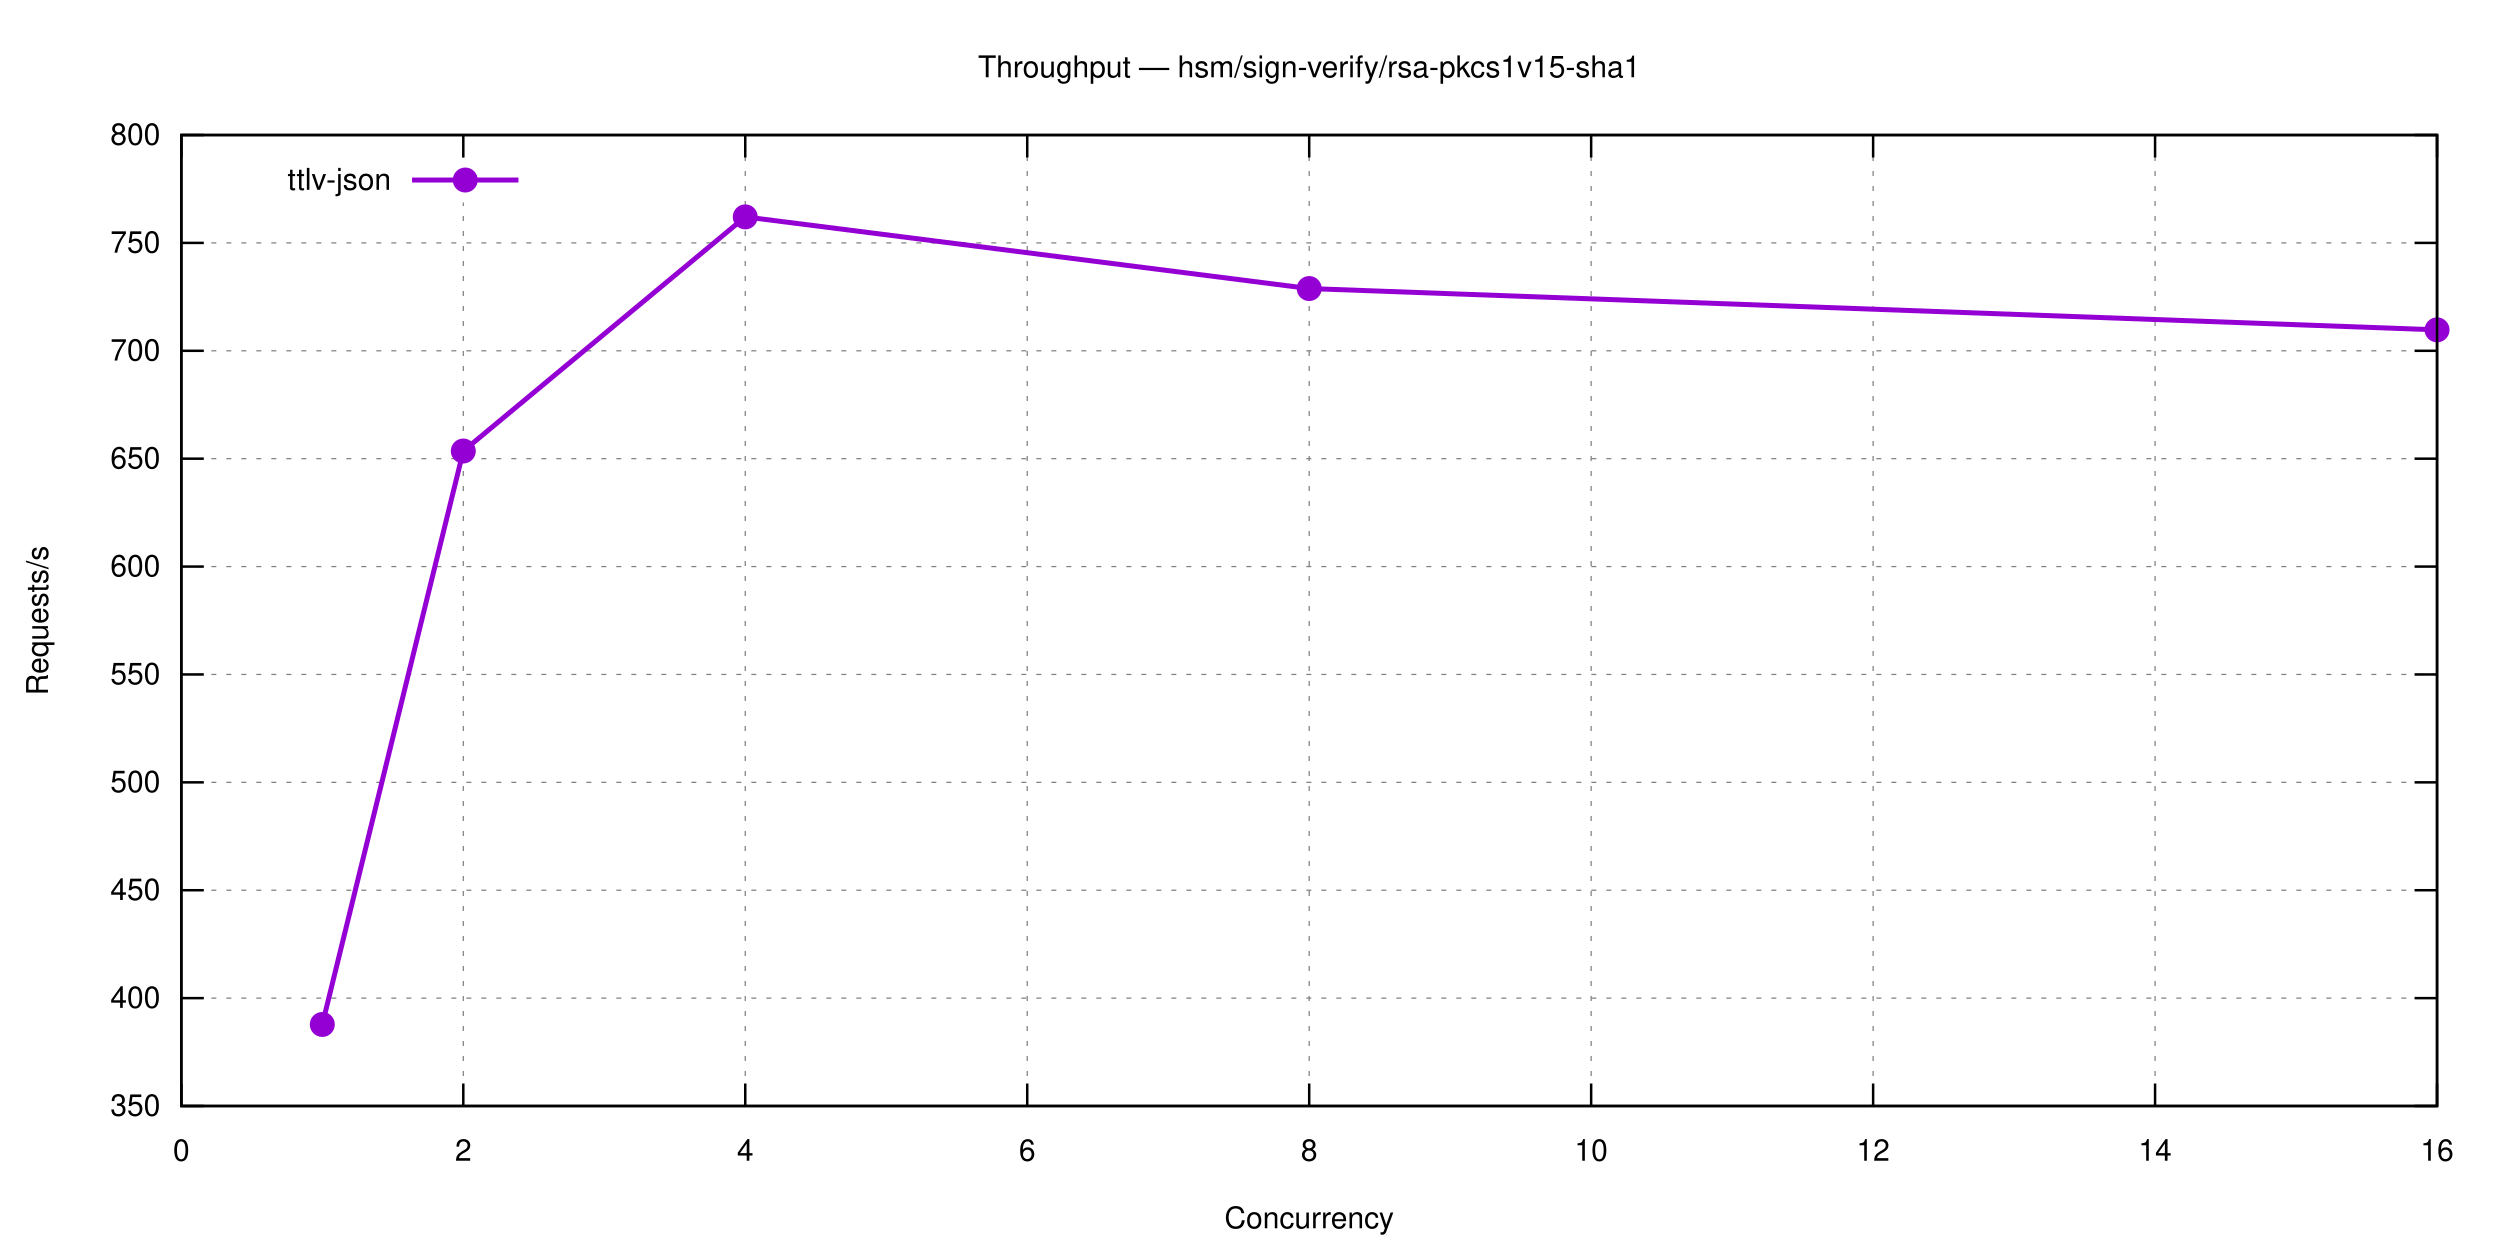
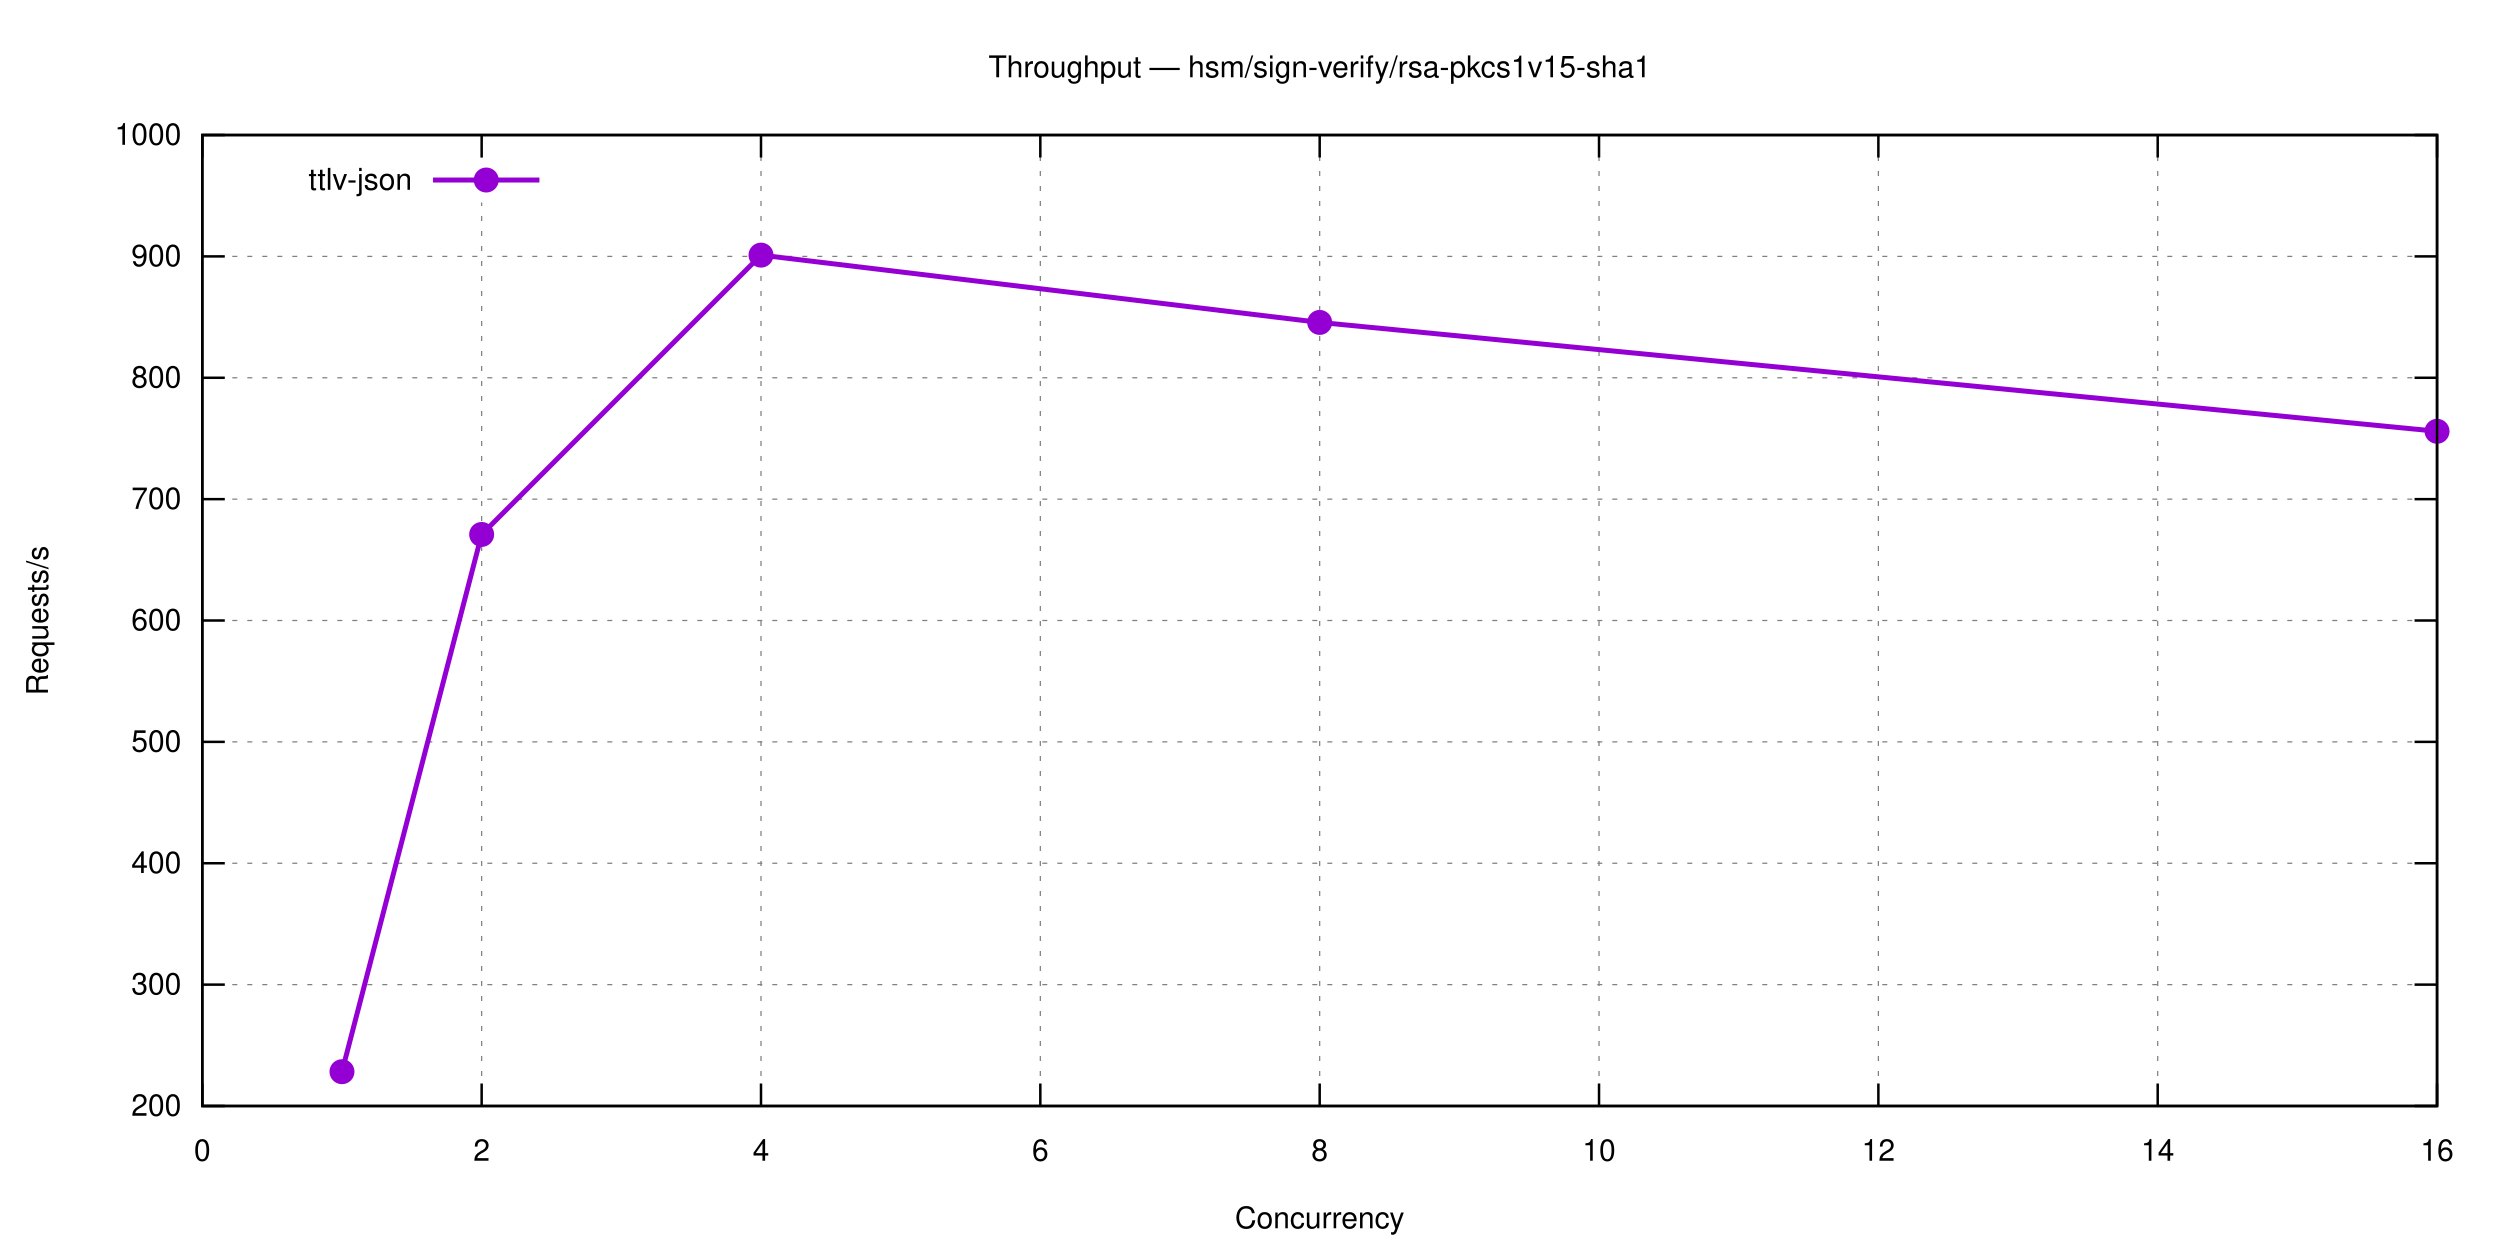
<svg xmlns="http://www.w3.org/2000/svg" xmlns:xlink="http://www.w3.org/1999/xlink" width="1000" height="500" viewBox="0 0 1000 500">
  <g id="gnuplot_canvas">
    <rect x="0" y="0" width="1000" height="500" fill="none" />
    <defs>
      <circle id="gpDot" r="0.5" stroke-width="0.5" stroke="currentColor" />
      <path id="gpPt0" stroke-width="0.222" stroke="currentColor" d="M-1,0 h2 M0,-1 v2" />
      <path id="gpPt1" stroke-width="0.222" stroke="currentColor" d="M-1,-1 L1,1 M1,-1 L-1,1" />
      <path id="gpPt2" stroke-width="0.222" stroke="currentColor" d="M-1,0 L1,0 M0,-1 L0,1 M-1,-1 L1,1 M-1,1 L1,-1" />
      <rect id="gpPt3" stroke-width="0.222" stroke="currentColor" x="-1" y="-1" width="2" height="2" />
      <rect id="gpPt4" stroke-width="0.222" stroke="currentColor" fill="currentColor" x="-1" y="-1" width="2" height="2" />
      <circle id="gpPt5" stroke-width="0.222" stroke="currentColor" cx="0" cy="0" r="1" />
      <use xlink:href="#gpPt5" id="gpPt6" fill="currentColor" stroke="none" />
      <path id="gpPt7" stroke-width="0.222" stroke="currentColor" d="M0,-1.33 L-1.33,0.67 L1.33,0.67 z" />
      <use xlink:href="#gpPt7" id="gpPt8" fill="currentColor" stroke="none" />
      <use xlink:href="#gpPt7" id="gpPt9" stroke="currentColor" transform="rotate(180)" />
      <use xlink:href="#gpPt9" id="gpPt10" fill="currentColor" stroke="none" />
      <use xlink:href="#gpPt3" id="gpPt11" stroke="currentColor" transform="rotate(45)" />
      <use xlink:href="#gpPt11" id="gpPt12" fill="currentColor" stroke="none" />
      <path id="gpPt13" stroke-width="0.222" stroke="currentColor" d="M0,1.330 L1.265,0.411 L0.782,-1.067 L-0.782,-1.076 L-1.265,0.411 z" />
      <use xlink:href="#gpPt13" id="gpPt14" fill="currentColor" stroke="none" />
      <filter id="textbox" filterUnits="objectBoundingBox" x="0" y="0" height="1" width="1">
        <feFlood flood-color="white" flood-opacity="1" result="bgnd" />
        <feComposite in="SourceGraphic" in2="bgnd" operator="atop" />
      </filter>
      <filter id="greybox" filterUnits="objectBoundingBox" x="0" y="0" height="1" width="1">
        <feFlood flood-color="lightgrey" flood-opacity="1" result="grey" />
        <feComposite in="SourceGraphic" in2="grey" operator="atop" />
      </filter>
    </defs>
    <g fill="none" color="white" stroke="currentColor" stroke-width="1.00" stroke-linecap="butt" stroke-linejoin="miter">
</g>
    <g fill="none" color="black" stroke="currentColor" stroke-width="1.00" stroke-linecap="butt" stroke-linejoin="miter">
</g>
    <g fill="none" color="black" stroke="black" stroke-width="0.50" stroke-linecap="butt" stroke-linejoin="miter">
</g>
    <g fill="none" color="gray" stroke="currentColor" stroke-width="0.50" stroke-linecap="butt" stroke-linejoin="miter">
-       <path stroke="gray" stroke-dasharray="2,4" class="gridline" d="M72.53,442.40 L974.82,442.40  " />
-     </g>
-     <g fill="none" color="gray" stroke="gray" stroke-width="1.00" stroke-linecap="butt" stroke-linejoin="miter">
- </g>
-     <g fill="none" color="black" stroke="currentColor" stroke-width="1.00" stroke-linecap="butt" stroke-linejoin="miter">
-       <path stroke="black" d="M72.53,442.40 L81.53,442.40 M974.82,442.40 L965.82,442.40  " />
-       <g transform="translate(64.14,446.30)" stroke="none" fill="black" font-family="Helvetica" font-size="12.00" text-anchor="end">
-         <text>
-           <tspan font-family="Helvetica"> 350</tspan>
-         </text>
-       </g>
-     </g>
-     <g fill="none" color="black" stroke="currentColor" stroke-width="1.00" stroke-linecap="butt" stroke-linejoin="miter">
- </g>
-     <g fill="none" color="black" stroke="black" stroke-width="0.50" stroke-linecap="butt" stroke-linejoin="miter">
- </g>
-     <g fill="none" color="gray" stroke="currentColor" stroke-width="0.50" stroke-linecap="butt" stroke-linejoin="miter">
-       <path stroke="gray" stroke-dasharray="2,4" class="gridline" d="M72.53,399.25 L974.82,399.25  " />
-     </g>
-     <g fill="none" color="gray" stroke="gray" stroke-width="1.00" stroke-linecap="butt" stroke-linejoin="miter">
- </g>
-     <g fill="none" color="black" stroke="currentColor" stroke-width="1.00" stroke-linecap="butt" stroke-linejoin="miter">
-       <path stroke="black" d="M72.53,399.25 L81.53,399.25 M974.82,399.25 L965.82,399.25  " />
-       <g transform="translate(64.14,403.15)" stroke="none" fill="black" font-family="Helvetica" font-size="12.00" text-anchor="end">
+       <path stroke="gray" stroke-dasharray="2,4" class="gridline" d="M80.92,442.40 L974.82,442.40  " />
+     </g>
+     <g fill="none" color="gray" stroke="gray" stroke-width="1.00" stroke-linecap="butt" stroke-linejoin="miter">
+ </g>
+     <g fill="none" color="black" stroke="currentColor" stroke-width="1.00" stroke-linecap="butt" stroke-linejoin="miter">
+       <path stroke="black" d="M80.92,442.40 L89.92,442.40 M974.82,442.40 L965.82,442.40  " />
+       <g transform="translate(72.53,446.30)" stroke="none" fill="black" font-family="Helvetica" font-size="12.00" text-anchor="end">
+         <text>
+           <tspan font-family="Helvetica"> 200</tspan>
+         </text>
+       </g>
+     </g>
+     <g fill="none" color="black" stroke="currentColor" stroke-width="1.00" stroke-linecap="butt" stroke-linejoin="miter">
+ </g>
+     <g fill="none" color="black" stroke="black" stroke-width="0.50" stroke-linecap="butt" stroke-linejoin="miter">
+ </g>
+     <g fill="none" color="gray" stroke="currentColor" stroke-width="0.50" stroke-linecap="butt" stroke-linejoin="miter">
+       <path stroke="gray" stroke-dasharray="2,4" class="gridline" d="M80.92,393.85 L974.82,393.85  " />
+     </g>
+     <g fill="none" color="gray" stroke="gray" stroke-width="1.00" stroke-linecap="butt" stroke-linejoin="miter">
+ </g>
+     <g fill="none" color="black" stroke="currentColor" stroke-width="1.00" stroke-linecap="butt" stroke-linejoin="miter">
+       <path stroke="black" d="M80.92,393.85 L89.92,393.85 M974.82,393.85 L965.82,393.85  " />
+       <g transform="translate(72.53,397.75)" stroke="none" fill="black" font-family="Helvetica" font-size="12.00" text-anchor="end">
+         <text>
+           <tspan font-family="Helvetica"> 300</tspan>
+         </text>
+       </g>
+     </g>
+     <g fill="none" color="black" stroke="currentColor" stroke-width="1.00" stroke-linecap="butt" stroke-linejoin="miter">
+ </g>
+     <g fill="none" color="black" stroke="black" stroke-width="0.50" stroke-linecap="butt" stroke-linejoin="miter">
+ </g>
+     <g fill="none" color="gray" stroke="currentColor" stroke-width="0.50" stroke-linecap="butt" stroke-linejoin="miter">
+       <path stroke="gray" stroke-dasharray="2,4" class="gridline" d="M80.92,345.30 L974.82,345.30  " />
+     </g>
+     <g fill="none" color="gray" stroke="gray" stroke-width="1.00" stroke-linecap="butt" stroke-linejoin="miter">
+ </g>
+     <g fill="none" color="black" stroke="currentColor" stroke-width="1.00" stroke-linecap="butt" stroke-linejoin="miter">
+       <path stroke="black" d="M80.92,345.30 L89.92,345.30 M974.82,345.30 L965.82,345.30  " />
+       <g transform="translate(72.53,349.20)" stroke="none" fill="black" font-family="Helvetica" font-size="12.00" text-anchor="end">
        <text>
          <tspan font-family="Helvetica"> 400</tspan>
        </text>
      </g>
    </g>
    <g fill="none" color="black" stroke="currentColor" stroke-width="1.00" stroke-linecap="butt" stroke-linejoin="miter">
</g>
    <g fill="none" color="black" stroke="black" stroke-width="0.50" stroke-linecap="butt" stroke-linejoin="miter">
</g>
    <g fill="none" color="gray" stroke="currentColor" stroke-width="0.50" stroke-linecap="butt" stroke-linejoin="miter">
-       <path stroke="gray" stroke-dasharray="2,4" class="gridline" d="M72.53,356.09 L974.82,356.09  " />
-     </g>
-     <g fill="none" color="gray" stroke="gray" stroke-width="1.00" stroke-linecap="butt" stroke-linejoin="miter">
- </g>
-     <g fill="none" color="black" stroke="currentColor" stroke-width="1.00" stroke-linecap="butt" stroke-linejoin="miter">
-       <path stroke="black" d="M72.53,356.09 L81.53,356.09 M974.82,356.09 L965.82,356.09  " />
-       <g transform="translate(64.14,359.99)" stroke="none" fill="black" font-family="Helvetica" font-size="12.00" text-anchor="end">
-         <text>
-           <tspan font-family="Helvetica"> 450</tspan>
-         </text>
-       </g>
-     </g>
-     <g fill="none" color="black" stroke="currentColor" stroke-width="1.00" stroke-linecap="butt" stroke-linejoin="miter">
- </g>
-     <g fill="none" color="black" stroke="black" stroke-width="0.50" stroke-linecap="butt" stroke-linejoin="miter">
- </g>
-     <g fill="none" color="gray" stroke="currentColor" stroke-width="0.50" stroke-linecap="butt" stroke-linejoin="miter">
-       <path stroke="gray" stroke-dasharray="2,4" class="gridline" d="M72.53,312.94 L974.82,312.94  " />
-     </g>
-     <g fill="none" color="gray" stroke="gray" stroke-width="1.00" stroke-linecap="butt" stroke-linejoin="miter">
- </g>
-     <g fill="none" color="black" stroke="currentColor" stroke-width="1.00" stroke-linecap="butt" stroke-linejoin="miter">
-       <path stroke="black" d="M72.53,312.94 L81.53,312.94 M974.82,312.94 L965.82,312.94  " />
-       <g transform="translate(64.14,316.84)" stroke="none" fill="black" font-family="Helvetica" font-size="12.00" text-anchor="end">
+       <path stroke="gray" stroke-dasharray="2,4" class="gridline" d="M80.92,296.75 L974.82,296.75  " />
+     </g>
+     <g fill="none" color="gray" stroke="gray" stroke-width="1.00" stroke-linecap="butt" stroke-linejoin="miter">
+ </g>
+     <g fill="none" color="black" stroke="currentColor" stroke-width="1.00" stroke-linecap="butt" stroke-linejoin="miter">
+       <path stroke="black" d="M80.92,296.75 L89.92,296.75 M974.82,296.75 L965.82,296.75  " />
+       <g transform="translate(72.53,300.65)" stroke="none" fill="black" font-family="Helvetica" font-size="12.00" text-anchor="end">
        <text>
          <tspan font-family="Helvetica"> 500</tspan>
        </text>
      </g>
    </g>
    <g fill="none" color="black" stroke="currentColor" stroke-width="1.00" stroke-linecap="butt" stroke-linejoin="miter">
</g>
    <g fill="none" color="black" stroke="black" stroke-width="0.50" stroke-linecap="butt" stroke-linejoin="miter">
</g>
    <g fill="none" color="gray" stroke="currentColor" stroke-width="0.50" stroke-linecap="butt" stroke-linejoin="miter">
-       <path stroke="gray" stroke-dasharray="2,4" class="gridline" d="M72.53,269.78 L974.82,269.78  " />
-     </g>
-     <g fill="none" color="gray" stroke="gray" stroke-width="1.00" stroke-linecap="butt" stroke-linejoin="miter">
- </g>
-     <g fill="none" color="black" stroke="currentColor" stroke-width="1.00" stroke-linecap="butt" stroke-linejoin="miter">
-       <path stroke="black" d="M72.53,269.78 L81.53,269.78 M974.82,269.78 L965.82,269.78  " />
-       <g transform="translate(64.14,273.68)" stroke="none" fill="black" font-family="Helvetica" font-size="12.00" text-anchor="end">
-         <text>
-           <tspan font-family="Helvetica"> 550</tspan>
-         </text>
-       </g>
-     </g>
-     <g fill="none" color="black" stroke="currentColor" stroke-width="1.00" stroke-linecap="butt" stroke-linejoin="miter">
- </g>
-     <g fill="none" color="black" stroke="black" stroke-width="0.50" stroke-linecap="butt" stroke-linejoin="miter">
- </g>
-     <g fill="none" color="gray" stroke="currentColor" stroke-width="0.50" stroke-linecap="butt" stroke-linejoin="miter">
-       <path stroke="gray" stroke-dasharray="2,4" class="gridline" d="M72.53,226.63 L974.82,226.63  " />
-     </g>
-     <g fill="none" color="gray" stroke="gray" stroke-width="1.00" stroke-linecap="butt" stroke-linejoin="miter">
- </g>
-     <g fill="none" color="black" stroke="currentColor" stroke-width="1.00" stroke-linecap="butt" stroke-linejoin="miter">
-       <path stroke="black" d="M72.53,226.63 L81.53,226.63 M974.82,226.63 L965.82,226.63  " />
-       <g transform="translate(64.14,230.53)" stroke="none" fill="black" font-family="Helvetica" font-size="12.00" text-anchor="end">
+       <path stroke="gray" stroke-dasharray="2,4" class="gridline" d="M80.92,248.20 L974.82,248.20  " />
+     </g>
+     <g fill="none" color="gray" stroke="gray" stroke-width="1.00" stroke-linecap="butt" stroke-linejoin="miter">
+ </g>
+     <g fill="none" color="black" stroke="currentColor" stroke-width="1.00" stroke-linecap="butt" stroke-linejoin="miter">
+       <path stroke="black" d="M80.92,248.20 L89.92,248.20 M974.82,248.20 L965.82,248.20  " />
+       <g transform="translate(72.53,252.10)" stroke="none" fill="black" font-family="Helvetica" font-size="12.00" text-anchor="end">
        <text>
          <tspan font-family="Helvetica"> 600</tspan>
        </text>
      </g>
    </g>
    <g fill="none" color="black" stroke="currentColor" stroke-width="1.00" stroke-linecap="butt" stroke-linejoin="miter">
</g>
    <g fill="none" color="black" stroke="black" stroke-width="0.50" stroke-linecap="butt" stroke-linejoin="miter">
</g>
    <g fill="none" color="gray" stroke="currentColor" stroke-width="0.50" stroke-linecap="butt" stroke-linejoin="miter">
-       <path stroke="gray" stroke-dasharray="2,4" class="gridline" d="M72.53,183.47 L974.82,183.47  " />
-     </g>
-     <g fill="none" color="gray" stroke="gray" stroke-width="1.00" stroke-linecap="butt" stroke-linejoin="miter">
- </g>
-     <g fill="none" color="black" stroke="currentColor" stroke-width="1.00" stroke-linecap="butt" stroke-linejoin="miter">
-       <path stroke="black" d="M72.53,183.47 L81.53,183.47 M974.82,183.47 L965.82,183.47  " />
-       <g transform="translate(64.14,187.37)" stroke="none" fill="black" font-family="Helvetica" font-size="12.00" text-anchor="end">
-         <text>
-           <tspan font-family="Helvetica"> 650</tspan>
-         </text>
-       </g>
-     </g>
-     <g fill="none" color="black" stroke="currentColor" stroke-width="1.00" stroke-linecap="butt" stroke-linejoin="miter">
- </g>
-     <g fill="none" color="black" stroke="black" stroke-width="0.50" stroke-linecap="butt" stroke-linejoin="miter">
- </g>
-     <g fill="none" color="gray" stroke="currentColor" stroke-width="0.50" stroke-linecap="butt" stroke-linejoin="miter">
-       <path stroke="gray" stroke-dasharray="2,4" class="gridline" d="M72.53,140.32 L974.82,140.32  " />
-     </g>
-     <g fill="none" color="gray" stroke="gray" stroke-width="1.00" stroke-linecap="butt" stroke-linejoin="miter">
- </g>
-     <g fill="none" color="black" stroke="currentColor" stroke-width="1.00" stroke-linecap="butt" stroke-linejoin="miter">
-       <path stroke="black" d="M72.53,140.32 L81.53,140.32 M974.82,140.32 L965.82,140.32  " />
-       <g transform="translate(64.14,144.22)" stroke="none" fill="black" font-family="Helvetica" font-size="12.00" text-anchor="end">
+       <path stroke="gray" stroke-dasharray="2,4" class="gridline" d="M80.92,199.66 L974.82,199.66  " />
+     </g>
+     <g fill="none" color="gray" stroke="gray" stroke-width="1.00" stroke-linecap="butt" stroke-linejoin="miter">
+ </g>
+     <g fill="none" color="black" stroke="currentColor" stroke-width="1.00" stroke-linecap="butt" stroke-linejoin="miter">
+       <path stroke="black" d="M80.92,199.66 L89.92,199.66 M974.82,199.66 L965.82,199.66  " />
+       <g transform="translate(72.53,203.56)" stroke="none" fill="black" font-family="Helvetica" font-size="12.00" text-anchor="end">
        <text>
          <tspan font-family="Helvetica"> 700</tspan>
        </text>
      </g>
    </g>
    <g fill="none" color="black" stroke="currentColor" stroke-width="1.00" stroke-linecap="butt" stroke-linejoin="miter">
</g>
    <g fill="none" color="black" stroke="black" stroke-width="0.50" stroke-linecap="butt" stroke-linejoin="miter">
</g>
    <g fill="none" color="gray" stroke="currentColor" stroke-width="0.50" stroke-linecap="butt" stroke-linejoin="miter">
-       <path stroke="gray" stroke-dasharray="2,4" class="gridline" d="M72.53,97.16 L974.82,97.16  " />
-     </g>
-     <g fill="none" color="gray" stroke="gray" stroke-width="1.00" stroke-linecap="butt" stroke-linejoin="miter">
- </g>
-     <g fill="none" color="black" stroke="currentColor" stroke-width="1.00" stroke-linecap="butt" stroke-linejoin="miter">
-       <path stroke="black" d="M72.53,97.16 L81.53,97.16 M974.82,97.16 L965.82,97.16  " />
-       <g transform="translate(64.14,101.06)" stroke="none" fill="black" font-family="Helvetica" font-size="12.00" text-anchor="end">
-         <text>
-           <tspan font-family="Helvetica"> 750</tspan>
-         </text>
-       </g>
-     </g>
-     <g fill="none" color="black" stroke="currentColor" stroke-width="1.00" stroke-linecap="butt" stroke-linejoin="miter">
- </g>
-     <g fill="none" color="black" stroke="black" stroke-width="0.50" stroke-linecap="butt" stroke-linejoin="miter">
- </g>
-     <g fill="none" color="gray" stroke="currentColor" stroke-width="0.50" stroke-linecap="butt" stroke-linejoin="miter">
-       <path stroke="gray" stroke-dasharray="2,4" class="gridline" d="M72.53,54.01 L974.82,54.01  " />
-     </g>
-     <g fill="none" color="gray" stroke="gray" stroke-width="1.00" stroke-linecap="butt" stroke-linejoin="miter">
- </g>
-     <g fill="none" color="black" stroke="currentColor" stroke-width="1.00" stroke-linecap="butt" stroke-linejoin="miter">
-       <path stroke="black" d="M72.53,54.01 L81.53,54.01 M974.82,54.01 L965.82,54.01  " />
-       <g transform="translate(64.14,57.91)" stroke="none" fill="black" font-family="Helvetica" font-size="12.00" text-anchor="end">
+       <path stroke="gray" stroke-dasharray="2,4" class="gridline" d="M80.92,151.11 L974.82,151.11  " />
+     </g>
+     <g fill="none" color="gray" stroke="gray" stroke-width="1.00" stroke-linecap="butt" stroke-linejoin="miter">
+ </g>
+     <g fill="none" color="black" stroke="currentColor" stroke-width="1.00" stroke-linecap="butt" stroke-linejoin="miter">
+       <path stroke="black" d="M80.92,151.11 L89.92,151.11 M974.82,151.11 L965.82,151.11  " />
+       <g transform="translate(72.53,155.01)" stroke="none" fill="black" font-family="Helvetica" font-size="12.00" text-anchor="end">
        <text>
          <tspan font-family="Helvetica"> 800</tspan>
        </text>
      </g>
    </g>
    <g fill="none" color="black" stroke="currentColor" stroke-width="1.00" stroke-linecap="butt" stroke-linejoin="miter">
</g>
    <g fill="none" color="black" stroke="black" stroke-width="0.50" stroke-linecap="butt" stroke-linejoin="miter">
</g>
    <g fill="none" color="gray" stroke="currentColor" stroke-width="0.50" stroke-linecap="butt" stroke-linejoin="miter">
-       <path stroke="gray" stroke-dasharray="2,4" class="gridline" d="M72.53,442.40 L72.53,54.01  " />
-     </g>
-     <g fill="none" color="gray" stroke="gray" stroke-width="1.00" stroke-linecap="butt" stroke-linejoin="miter">
- </g>
-     <g fill="none" color="black" stroke="currentColor" stroke-width="1.00" stroke-linecap="butt" stroke-linejoin="miter">
-       <path stroke="black" d="M72.53,442.40 L72.53,433.40 M72.53,54.01 L72.53,63.01  " />
-       <g transform="translate(72.53,464.30)" stroke="none" fill="black" font-family="Helvetica" font-size="12.00" text-anchor="middle">
+       <path stroke="gray" stroke-dasharray="2,4" class="gridline" d="M80.92,102.56 L974.82,102.56  " />
+     </g>
+     <g fill="none" color="gray" stroke="gray" stroke-width="1.00" stroke-linecap="butt" stroke-linejoin="miter">
+ </g>
+     <g fill="none" color="black" stroke="currentColor" stroke-width="1.00" stroke-linecap="butt" stroke-linejoin="miter">
+       <path stroke="black" d="M80.92,102.56 L89.92,102.56 M974.82,102.56 L965.82,102.56  " />
+       <g transform="translate(72.53,106.46)" stroke="none" fill="black" font-family="Helvetica" font-size="12.00" text-anchor="end">
+         <text>
+           <tspan font-family="Helvetica"> 900</tspan>
+         </text>
+       </g>
+     </g>
+     <g fill="none" color="black" stroke="currentColor" stroke-width="1.00" stroke-linecap="butt" stroke-linejoin="miter">
+ </g>
+     <g fill="none" color="black" stroke="black" stroke-width="0.50" stroke-linecap="butt" stroke-linejoin="miter">
+ </g>
+     <g fill="none" color="gray" stroke="currentColor" stroke-width="0.50" stroke-linecap="butt" stroke-linejoin="miter">
+       <path stroke="gray" stroke-dasharray="2,4" class="gridline" d="M80.92,54.01 L974.82,54.01  " />
+     </g>
+     <g fill="none" color="gray" stroke="gray" stroke-width="1.00" stroke-linecap="butt" stroke-linejoin="miter">
+ </g>
+     <g fill="none" color="black" stroke="currentColor" stroke-width="1.00" stroke-linecap="butt" stroke-linejoin="miter">
+       <path stroke="black" d="M80.92,54.01 L89.92,54.01 M974.82,54.01 L965.82,54.01  " />
+       <g transform="translate(72.53,57.91)" stroke="none" fill="black" font-family="Helvetica" font-size="12.00" text-anchor="end">
+         <text>
+           <tspan font-family="Helvetica"> 1000</tspan>
+         </text>
+       </g>
+     </g>
+     <g fill="none" color="black" stroke="currentColor" stroke-width="1.00" stroke-linecap="butt" stroke-linejoin="miter">
+ </g>
+     <g fill="none" color="black" stroke="black" stroke-width="0.50" stroke-linecap="butt" stroke-linejoin="miter">
+ </g>
+     <g fill="none" color="gray" stroke="currentColor" stroke-width="0.50" stroke-linecap="butt" stroke-linejoin="miter">
+       <path stroke="gray" stroke-dasharray="2,4" class="gridline" d="M80.92,442.40 L80.92,54.01  " />
+     </g>
+     <g fill="none" color="gray" stroke="gray" stroke-width="1.00" stroke-linecap="butt" stroke-linejoin="miter">
+ </g>
+     <g fill="none" color="black" stroke="currentColor" stroke-width="1.00" stroke-linecap="butt" stroke-linejoin="miter">
+       <path stroke="black" d="M80.92,442.40 L80.92,433.40 M80.92,54.01 L80.92,63.01  " />
+       <g transform="translate(80.92,464.30)" stroke="none" fill="black" font-family="Helvetica" font-size="12.00" text-anchor="middle">
        <text>
          <tspan font-family="Helvetica"> 0</tspan>
        </text>
      </g>
    </g>
    <g fill="none" color="black" stroke="currentColor" stroke-width="1.00" stroke-linecap="butt" stroke-linejoin="miter">
</g>
    <g fill="none" color="black" stroke="black" stroke-width="0.50" stroke-linecap="butt" stroke-linejoin="miter">
</g>
    <g fill="none" color="gray" stroke="currentColor" stroke-width="0.50" stroke-linecap="butt" stroke-linejoin="miter">
-       <path stroke="gray" stroke-dasharray="2,4" class="gridline" d="M185.32,442.40 L185.32,81.01 M185.32,63.01 L185.32,54.01  " />
-     </g>
-     <g fill="none" color="gray" stroke="gray" stroke-width="1.00" stroke-linecap="butt" stroke-linejoin="miter">
- </g>
-     <g fill="none" color="black" stroke="currentColor" stroke-width="1.00" stroke-linecap="butt" stroke-linejoin="miter">
-       <path stroke="black" d="M185.32,442.40 L185.32,433.40 M185.32,54.01 L185.32,63.01  " />
-       <g transform="translate(185.32,464.30)" stroke="none" fill="black" font-family="Helvetica" font-size="12.00" text-anchor="middle">
+       <path stroke="gray" stroke-dasharray="2,4" class="gridline" d="M192.66,442.40 L192.66,81.01 M192.66,63.01 L192.66,54.01  " />
+     </g>
+     <g fill="none" color="gray" stroke="gray" stroke-width="1.00" stroke-linecap="butt" stroke-linejoin="miter">
+ </g>
+     <g fill="none" color="black" stroke="currentColor" stroke-width="1.00" stroke-linecap="butt" stroke-linejoin="miter">
+       <path stroke="black" d="M192.66,442.40 L192.66,433.40 M192.66,54.01 L192.66,63.01  " />
+       <g transform="translate(192.66,464.30)" stroke="none" fill="black" font-family="Helvetica" font-size="12.00" text-anchor="middle">
        <text>
          <tspan font-family="Helvetica"> 2</tspan>
        </text>
      </g>
    </g>
    <g fill="none" color="black" stroke="currentColor" stroke-width="1.00" stroke-linecap="butt" stroke-linejoin="miter">
</g>
    <g fill="none" color="black" stroke="black" stroke-width="0.50" stroke-linecap="butt" stroke-linejoin="miter">
</g>
    <g fill="none" color="gray" stroke="currentColor" stroke-width="0.50" stroke-linecap="butt" stroke-linejoin="miter">
-       <path stroke="gray" stroke-dasharray="2,4" class="gridline" d="M298.10,442.40 L298.10,54.01  " />
-     </g>
-     <g fill="none" color="gray" stroke="gray" stroke-width="1.00" stroke-linecap="butt" stroke-linejoin="miter">
- </g>
-     <g fill="none" color="black" stroke="currentColor" stroke-width="1.00" stroke-linecap="butt" stroke-linejoin="miter">
-       <path stroke="black" d="M298.10,442.40 L298.10,433.40 M298.10,54.01 L298.10,63.01  " />
-       <g transform="translate(298.10,464.30)" stroke="none" fill="black" font-family="Helvetica" font-size="12.00" text-anchor="middle">
+       <path stroke="gray" stroke-dasharray="2,4" class="gridline" d="M304.40,442.40 L304.40,54.01  " />
+     </g>
+     <g fill="none" color="gray" stroke="gray" stroke-width="1.00" stroke-linecap="butt" stroke-linejoin="miter">
+ </g>
+     <g fill="none" color="black" stroke="currentColor" stroke-width="1.00" stroke-linecap="butt" stroke-linejoin="miter">
+       <path stroke="black" d="M304.40,442.40 L304.40,433.40 M304.40,54.01 L304.40,63.01  " />
+       <g transform="translate(304.40,464.30)" stroke="none" fill="black" font-family="Helvetica" font-size="12.00" text-anchor="middle">
        <text>
          <tspan font-family="Helvetica"> 4</tspan>
        </text>
      </g>
    </g>
    <g fill="none" color="black" stroke="currentColor" stroke-width="1.00" stroke-linecap="butt" stroke-linejoin="miter">
</g>
    <g fill="none" color="black" stroke="black" stroke-width="0.50" stroke-linecap="butt" stroke-linejoin="miter">
</g>
    <g fill="none" color="gray" stroke="currentColor" stroke-width="0.50" stroke-linecap="butt" stroke-linejoin="miter">
-       <path stroke="gray" stroke-dasharray="2,4" class="gridline" d="M410.89,442.40 L410.89,54.01  " />
-     </g>
-     <g fill="none" color="gray" stroke="gray" stroke-width="1.00" stroke-linecap="butt" stroke-linejoin="miter">
- </g>
-     <g fill="none" color="black" stroke="currentColor" stroke-width="1.00" stroke-linecap="butt" stroke-linejoin="miter">
-       <path stroke="black" d="M410.89,442.40 L410.89,433.40 M410.89,54.01 L410.89,63.01  " />
-       <g transform="translate(410.89,464.30)" stroke="none" fill="black" font-family="Helvetica" font-size="12.00" text-anchor="middle">
+       <path stroke="gray" stroke-dasharray="2,4" class="gridline" d="M416.13,442.40 L416.13,54.01  " />
+     </g>
+     <g fill="none" color="gray" stroke="gray" stroke-width="1.00" stroke-linecap="butt" stroke-linejoin="miter">
+ </g>
+     <g fill="none" color="black" stroke="currentColor" stroke-width="1.00" stroke-linecap="butt" stroke-linejoin="miter">
+       <path stroke="black" d="M416.13,442.40 L416.13,433.40 M416.13,54.01 L416.13,63.01  " />
+       <g transform="translate(416.13,464.30)" stroke="none" fill="black" font-family="Helvetica" font-size="12.00" text-anchor="middle">
        <text>
          <tspan font-family="Helvetica"> 6</tspan>
        </text>
      </g>
    </g>
    <g fill="none" color="black" stroke="currentColor" stroke-width="1.00" stroke-linecap="butt" stroke-linejoin="miter">
</g>
    <g fill="none" color="black" stroke="black" stroke-width="0.50" stroke-linecap="butt" stroke-linejoin="miter">
</g>
    <g fill="none" color="gray" stroke="currentColor" stroke-width="0.50" stroke-linecap="butt" stroke-linejoin="miter">
-       <path stroke="gray" stroke-dasharray="2,4" class="gridline" d="M523.68,442.40 L523.68,54.01  " />
-     </g>
-     <g fill="none" color="gray" stroke="gray" stroke-width="1.00" stroke-linecap="butt" stroke-linejoin="miter">
- </g>
-     <g fill="none" color="black" stroke="currentColor" stroke-width="1.00" stroke-linecap="butt" stroke-linejoin="miter">
-       <path stroke="black" d="M523.68,442.40 L523.68,433.40 M523.68,54.01 L523.68,63.01  " />
-       <g transform="translate(523.68,464.30)" stroke="none" fill="black" font-family="Helvetica" font-size="12.00" text-anchor="middle">
+       <path stroke="gray" stroke-dasharray="2,4" class="gridline" d="M527.87,442.40 L527.87,54.01  " />
+     </g>
+     <g fill="none" color="gray" stroke="gray" stroke-width="1.00" stroke-linecap="butt" stroke-linejoin="miter">
+ </g>
+     <g fill="none" color="black" stroke="currentColor" stroke-width="1.00" stroke-linecap="butt" stroke-linejoin="miter">
+       <path stroke="black" d="M527.87,442.40 L527.87,433.40 M527.87,54.01 L527.87,63.01  " />
+       <g transform="translate(527.87,464.30)" stroke="none" fill="black" font-family="Helvetica" font-size="12.00" text-anchor="middle">
        <text>
          <tspan font-family="Helvetica"> 8</tspan>
        </text>
      </g>
    </g>
    <g fill="none" color="black" stroke="currentColor" stroke-width="1.00" stroke-linecap="butt" stroke-linejoin="miter">
</g>
    <g fill="none" color="black" stroke="black" stroke-width="0.50" stroke-linecap="butt" stroke-linejoin="miter">
</g>
    <g fill="none" color="gray" stroke="currentColor" stroke-width="0.50" stroke-linecap="butt" stroke-linejoin="miter">
-       <path stroke="gray" stroke-dasharray="2,4" class="gridline" d="M636.46,442.40 L636.46,54.01  " />
-     </g>
-     <g fill="none" color="gray" stroke="gray" stroke-width="1.00" stroke-linecap="butt" stroke-linejoin="miter">
- </g>
-     <g fill="none" color="black" stroke="currentColor" stroke-width="1.00" stroke-linecap="butt" stroke-linejoin="miter">
-       <path stroke="black" d="M636.46,442.40 L636.46,433.40 M636.46,54.01 L636.46,63.01  " />
-       <g transform="translate(636.46,464.30)" stroke="none" fill="black" font-family="Helvetica" font-size="12.00" text-anchor="middle">
+       <path stroke="gray" stroke-dasharray="2,4" class="gridline" d="M639.61,442.40 L639.61,54.01  " />
+     </g>
+     <g fill="none" color="gray" stroke="gray" stroke-width="1.00" stroke-linecap="butt" stroke-linejoin="miter">
+ </g>
+     <g fill="none" color="black" stroke="currentColor" stroke-width="1.00" stroke-linecap="butt" stroke-linejoin="miter">
+       <path stroke="black" d="M639.61,442.40 L639.61,433.40 M639.61,54.01 L639.61,63.01  " />
+       <g transform="translate(639.61,464.30)" stroke="none" fill="black" font-family="Helvetica" font-size="12.00" text-anchor="middle">
        <text>
          <tspan font-family="Helvetica"> 10</tspan>
        </text>
      </g>
    </g>
    <g fill="none" color="black" stroke="currentColor" stroke-width="1.00" stroke-linecap="butt" stroke-linejoin="miter">
</g>
    <g fill="none" color="black" stroke="black" stroke-width="0.50" stroke-linecap="butt" stroke-linejoin="miter">
</g>
    <g fill="none" color="gray" stroke="currentColor" stroke-width="0.50" stroke-linecap="butt" stroke-linejoin="miter">
-       <path stroke="gray" stroke-dasharray="2,4" class="gridline" d="M749.25,442.40 L749.25,54.01  " />
-     </g>
-     <g fill="none" color="gray" stroke="gray" stroke-width="1.00" stroke-linecap="butt" stroke-linejoin="miter">
- </g>
-     <g fill="none" color="black" stroke="currentColor" stroke-width="1.00" stroke-linecap="butt" stroke-linejoin="miter">
-       <path stroke="black" d="M749.25,442.40 L749.25,433.40 M749.25,54.01 L749.25,63.01  " />
-       <g transform="translate(749.25,464.30)" stroke="none" fill="black" font-family="Helvetica" font-size="12.00" text-anchor="middle">
+       <path stroke="gray" stroke-dasharray="2,4" class="gridline" d="M751.35,442.40 L751.35,54.01  " />
+     </g>
+     <g fill="none" color="gray" stroke="gray" stroke-width="1.00" stroke-linecap="butt" stroke-linejoin="miter">
+ </g>
+     <g fill="none" color="black" stroke="currentColor" stroke-width="1.00" stroke-linecap="butt" stroke-linejoin="miter">
+       <path stroke="black" d="M751.35,442.40 L751.35,433.40 M751.35,54.01 L751.35,63.01  " />
+       <g transform="translate(751.35,464.30)" stroke="none" fill="black" font-family="Helvetica" font-size="12.00" text-anchor="middle">
        <text>
          <tspan font-family="Helvetica"> 12</tspan>
        </text>
      </g>
    </g>
    <g fill="none" color="black" stroke="currentColor" stroke-width="1.00" stroke-linecap="butt" stroke-linejoin="miter">
</g>
    <g fill="none" color="black" stroke="black" stroke-width="0.50" stroke-linecap="butt" stroke-linejoin="miter">
</g>
    <g fill="none" color="gray" stroke="currentColor" stroke-width="0.50" stroke-linecap="butt" stroke-linejoin="miter">
-       <path stroke="gray" stroke-dasharray="2,4" class="gridline" d="M862.03,442.40 L862.03,54.01  " />
-     </g>
-     <g fill="none" color="gray" stroke="gray" stroke-width="1.00" stroke-linecap="butt" stroke-linejoin="miter">
- </g>
-     <g fill="none" color="black" stroke="currentColor" stroke-width="1.00" stroke-linecap="butt" stroke-linejoin="miter">
-       <path stroke="black" d="M862.03,442.40 L862.03,433.40 M862.03,54.01 L862.03,63.01  " />
-       <g transform="translate(862.03,464.30)" stroke="none" fill="black" font-family="Helvetica" font-size="12.00" text-anchor="middle">
+       <path stroke="gray" stroke-dasharray="2,4" class="gridline" d="M863.08,442.40 L863.08,54.01  " />
+     </g>
+     <g fill="none" color="gray" stroke="gray" stroke-width="1.00" stroke-linecap="butt" stroke-linejoin="miter">
+ </g>
+     <g fill="none" color="black" stroke="currentColor" stroke-width="1.00" stroke-linecap="butt" stroke-linejoin="miter">
+       <path stroke="black" d="M863.08,442.40 L863.08,433.40 M863.08,54.01 L863.08,63.01  " />
+       <g transform="translate(863.08,464.30)" stroke="none" fill="black" font-family="Helvetica" font-size="12.00" text-anchor="middle">
        <text>
          <tspan font-family="Helvetica"> 14</tspan>
        </text>
      </g>
    </g>
    <g fill="none" color="black" stroke="currentColor" stroke-width="1.00" stroke-linecap="butt" stroke-linejoin="miter">
</g>
    <g fill="none" color="black" stroke="black" stroke-width="0.50" stroke-linecap="butt" stroke-linejoin="miter">
</g>
    <g fill="none" color="gray" stroke="currentColor" stroke-width="0.50" stroke-linecap="butt" stroke-linejoin="miter">
      <path stroke="gray" stroke-dasharray="2,4" class="gridline" d="M974.82,442.40 L974.82,54.01  " />
    </g>
    <g fill="none" color="gray" stroke="gray" stroke-width="1.00" stroke-linecap="butt" stroke-linejoin="miter">
</g>
    <g fill="none" color="black" stroke="currentColor" stroke-width="1.00" stroke-linecap="butt" stroke-linejoin="miter">
      <path stroke="black" d="M974.82,442.40 L974.82,433.40 M974.82,54.01 L974.82,63.01  " />
      <g transform="translate(974.82,464.30)" stroke="none" fill="black" font-family="Helvetica" font-size="12.00" text-anchor="middle">
        <text>
          <tspan font-family="Helvetica"> 16</tspan>
        </text>
      </g>
    </g>
    <g fill="none" color="black" stroke="currentColor" stroke-width="1.00" stroke-linecap="butt" stroke-linejoin="miter">
</g>
    <g fill="none" color="black" stroke="currentColor" stroke-width="1.00" stroke-linecap="butt" stroke-linejoin="miter">
-       <path stroke="black" d="M72.53,54.01 L72.53,442.40 L974.82,442.40 L974.82,54.01 L72.53,54.01 Z  " />
+       <path stroke="black" d="M80.92,54.01 L80.92,442.40 L974.82,442.40 L974.82,54.01 L80.92,54.01 Z  " />
    </g>
    <g fill="none" color="black" stroke="currentColor" stroke-width="1.00" stroke-linecap="butt" stroke-linejoin="miter">
</g>
    <g id="gnuplot_plot_1">
      <g fill="none" color="white" stroke="black" stroke-width="2.00" stroke-linecap="butt" stroke-linejoin="miter">
</g>
      <g fill="none" color="black" stroke="currentColor" stroke-width="2.00" stroke-linecap="butt" stroke-linejoin="miter">
-         <g transform="translate(156.43,75.91)" stroke="none" fill="black" font-family="Helvetica" font-size="12.00" text-anchor="end">
+         <g transform="translate(164.82,75.91)" stroke="none" fill="black" font-family="Helvetica" font-size="12.00" text-anchor="end">
          <text>
            <tspan font-family="Helvetica">ttlv-json</tspan>
          </text>
        </g>
      </g>
      <g fill="none" color="black" stroke="currentColor" stroke-width="2.00" stroke-linecap="butt" stroke-linejoin="miter">
-         <path stroke="rgb(148,   0, 211)" d="M164.82,72.01 L207.38,72.01 M128.92,409.78 L185.32,180.41 L298.10,86.76 L523.68,115.42 L974.82,131.95  " />
-         <use xlink:href="#gpPt6" transform="translate(128.92,409.78) scale(4.50)" color="rgb(148,   0, 211)" />
-         <use xlink:href="#gpPt6" transform="translate(185.32,180.41) scale(4.50)" color="rgb(148,   0, 211)" />
-         <use xlink:href="#gpPt6" transform="translate(298.10,86.76) scale(4.50)" color="rgb(148,   0, 211)" />
-         <use xlink:href="#gpPt6" transform="translate(523.68,115.42) scale(4.50)" color="rgb(148,   0, 211)" />
-         <use xlink:href="#gpPt6" transform="translate(974.82,131.95) scale(4.50)" color="rgb(148,   0, 211)" />
-         <use xlink:href="#gpPt6" transform="translate(186.10,72.01) scale(4.50)" color="rgb(148,   0, 211)" />
+         <path stroke="rgb(148,   0, 211)" d="M173.21,72.01 L215.77,72.01 M136.79,428.68 L192.66,213.78 L304.40,102.05 L527.87,128.97 L974.82,172.52  " />
+         <use xlink:href="#gpPt6" transform="translate(136.79,428.68) scale(4.50)" color="rgb(148,   0, 211)" />
+         <use xlink:href="#gpPt6" transform="translate(192.66,213.78) scale(4.50)" color="rgb(148,   0, 211)" />
+         <use xlink:href="#gpPt6" transform="translate(304.40,102.05) scale(4.50)" color="rgb(148,   0, 211)" />
+         <use xlink:href="#gpPt6" transform="translate(527.87,128.97) scale(4.50)" color="rgb(148,   0, 211)" />
+         <use xlink:href="#gpPt6" transform="translate(974.82,172.52) scale(4.50)" color="rgb(148,   0, 211)" />
+         <use xlink:href="#gpPt6" transform="translate(194.49,72.01) scale(4.50)" color="rgb(148,   0, 211)" />
      </g>
    </g>
    <g fill="none" color="black" stroke="currentColor" stroke-width="2.00" stroke-linecap="butt" stroke-linejoin="miter">
</g>
    <g fill="none" color="black" stroke="black" stroke-width="1.00" stroke-linecap="butt" stroke-linejoin="miter">
</g>
    <g fill="none" color="black" stroke="currentColor" stroke-width="1.00" stroke-linecap="butt" stroke-linejoin="miter">
-       <path stroke="black" d="M72.53,54.01 L72.53,442.40 L974.82,442.40 L974.82,54.01 L72.53,54.01 Z  " />
+       <path stroke="black" d="M80.92,54.01 L80.92,442.40 L974.82,442.40 L974.82,54.01 L80.92,54.01 Z  " />
      <g transform="translate(19.18,248.21) rotate(270.00)" stroke="none" fill="black" font-family="Helvetica" font-size="12.00" text-anchor="middle">
        <text>
          <tspan font-family="Helvetica">Requests/s</tspan>
        </text>
      </g>
    </g>
    <g fill="none" color="black" stroke="currentColor" stroke-width="1.00" stroke-linecap="butt" stroke-linejoin="miter">
-       <g transform="translate(523.67,491.30)" stroke="none" fill="black" font-family="Helvetica" font-size="12.00" text-anchor="middle">
+       <g transform="translate(527.87,491.30)" stroke="none" fill="black" font-family="Helvetica" font-size="12.00" text-anchor="middle">
        <text>
          <tspan font-family="Helvetica">Concurrency</tspan>
        </text>
      </g>
    </g>
    <g fill="none" color="black" stroke="currentColor" stroke-width="1.00" stroke-linecap="butt" stroke-linejoin="miter">
</g>
    <g fill="none" color="black" stroke="currentColor" stroke-width="1.00" stroke-linecap="butt" stroke-linejoin="miter">
-       <g transform="translate(523.67,30.91)" stroke="none" fill="black" font-family="Helvetica" font-size="12.00" text-anchor="middle">
+       <g transform="translate(527.87,30.91)" stroke="none" fill="black" font-family="Helvetica" font-size="12.00" text-anchor="middle">
        <text>
          <tspan font-family="Helvetica">Throughput — hsm/sign-verify/rsa-pkcs1v15-sha1</tspan>
        </text>
      </g>
    </g>
    <g fill="none" color="black" stroke="currentColor" stroke-width="1.00" stroke-linecap="butt" stroke-linejoin="miter">
</g>
  </g>
</svg>
